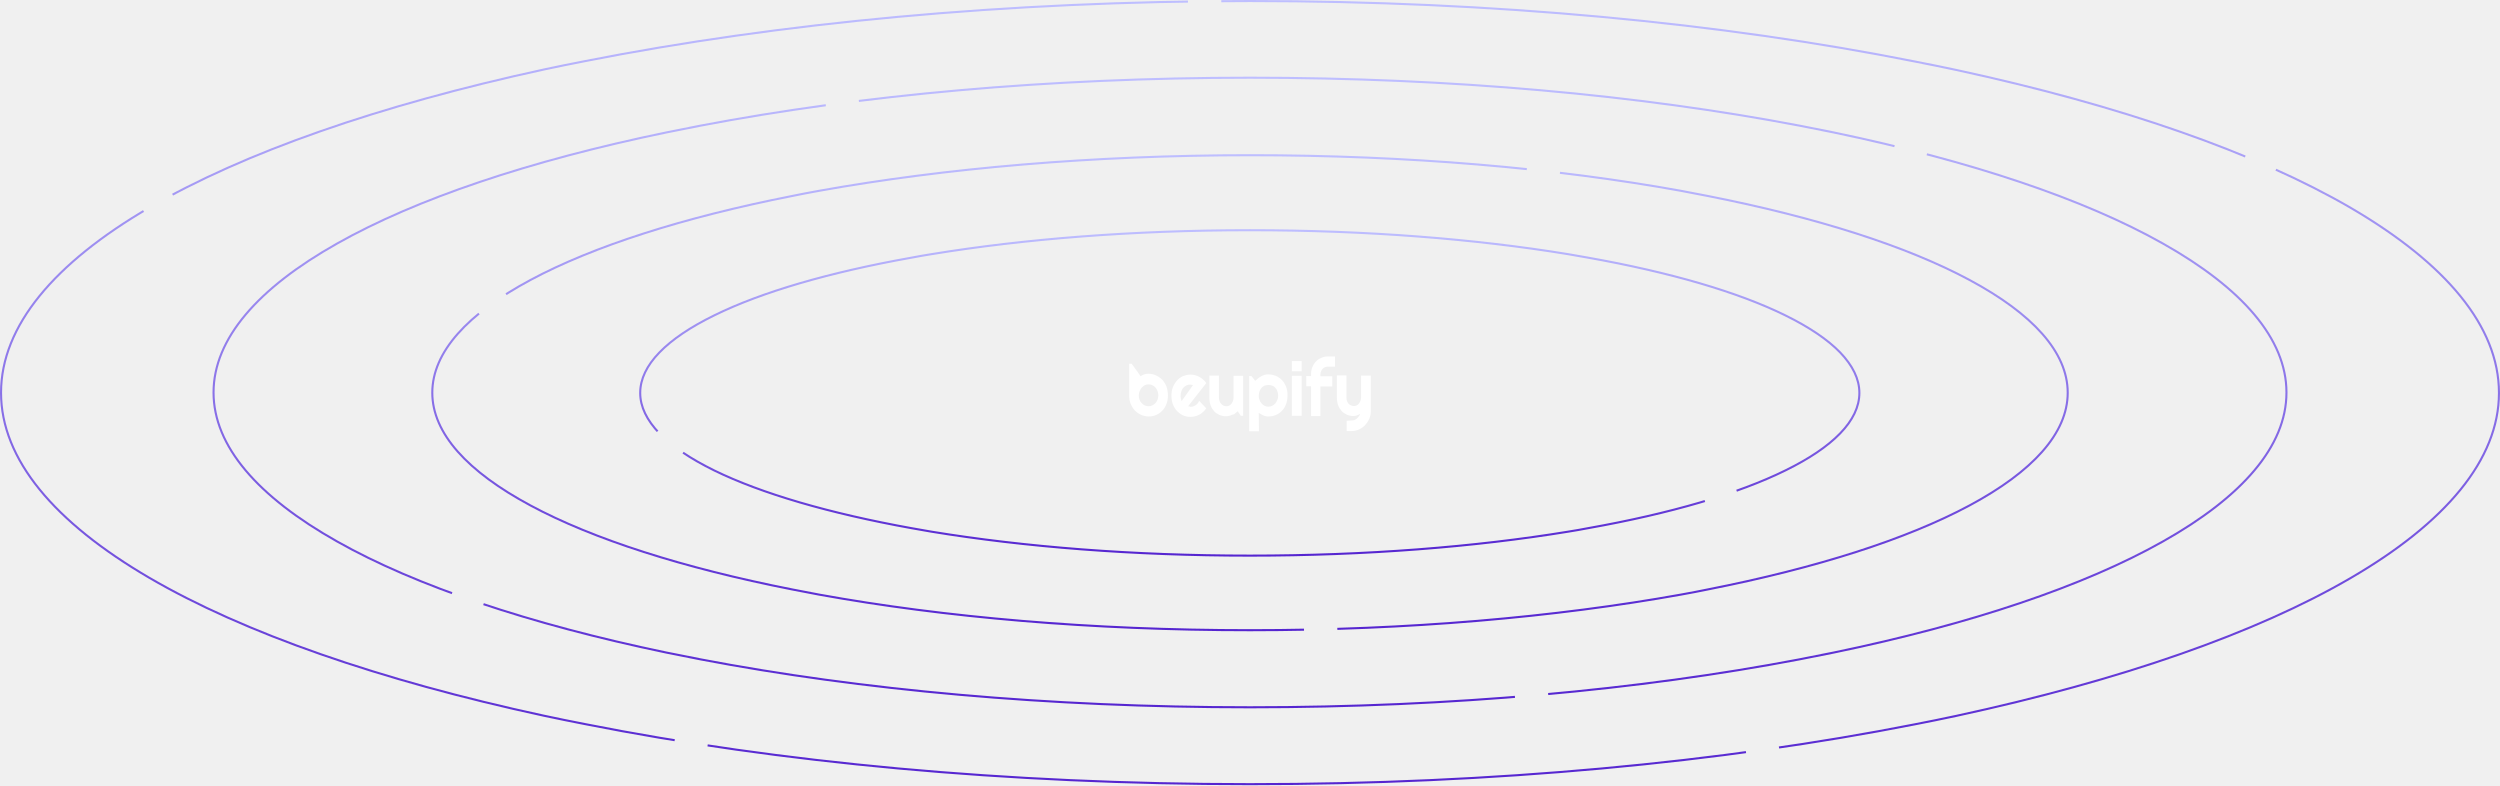
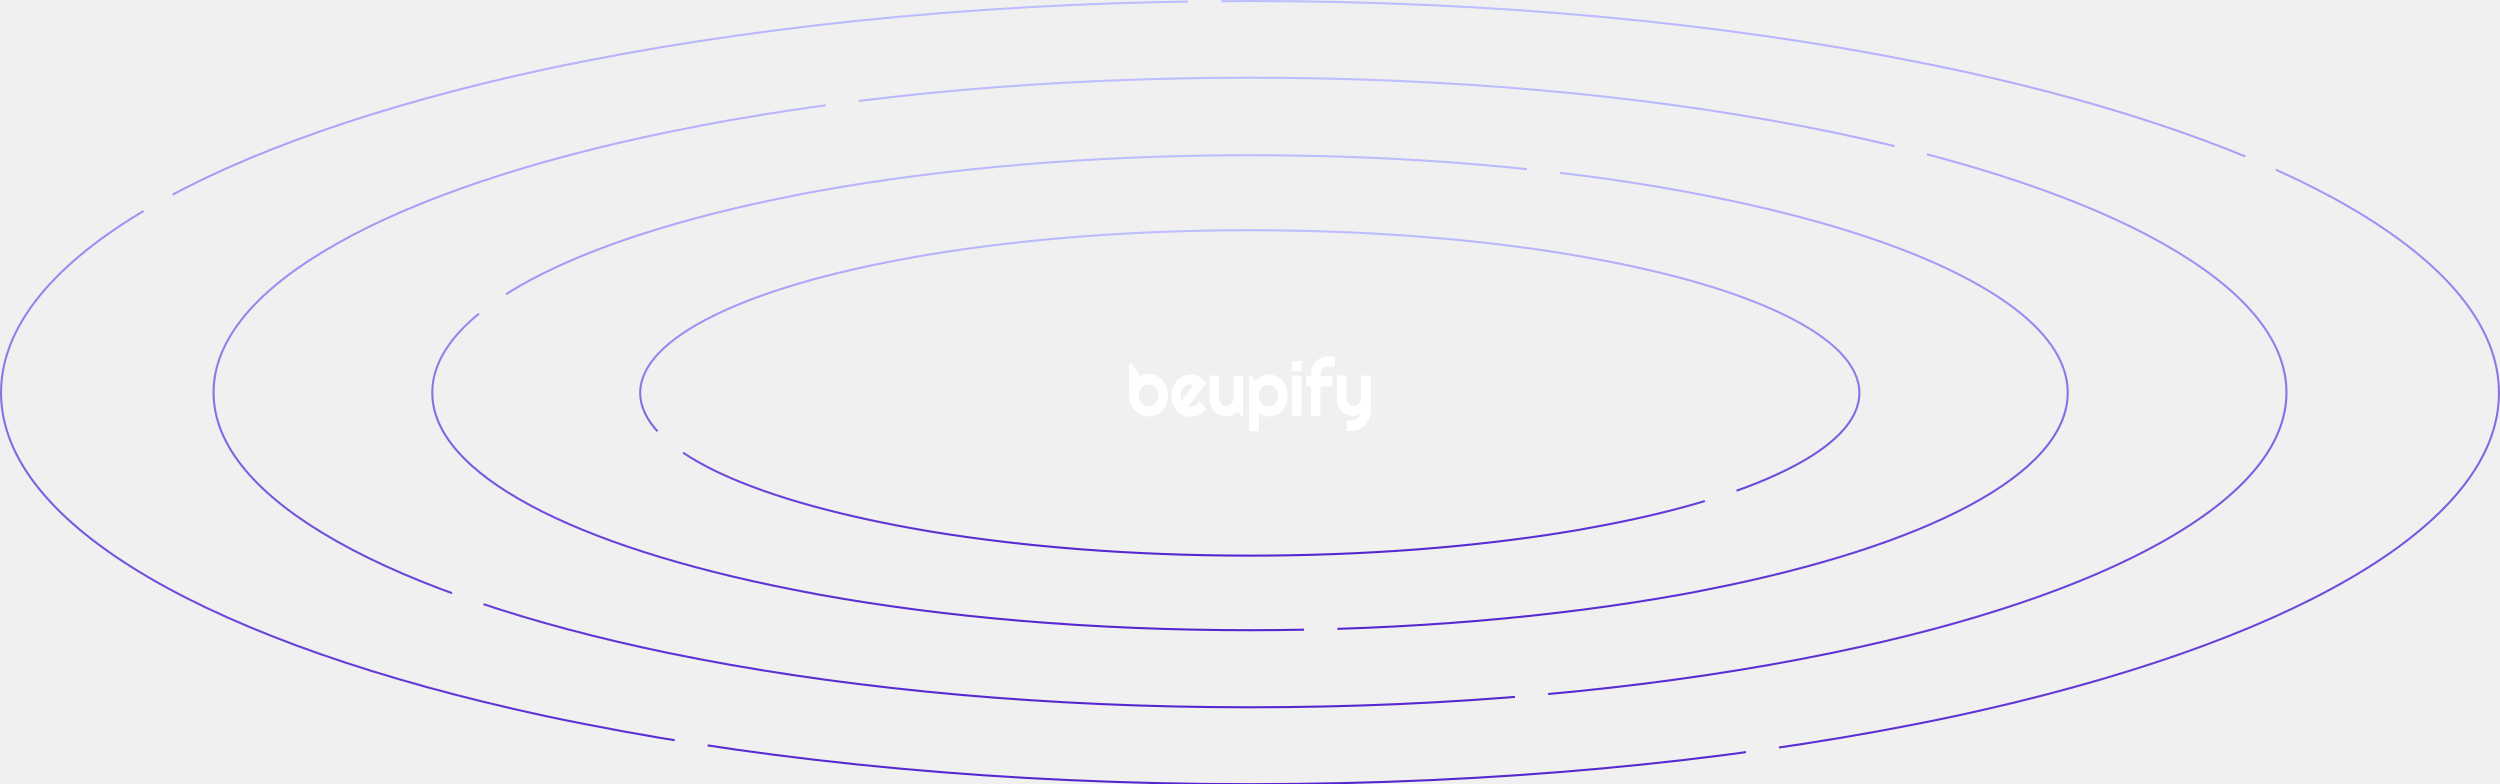
- <svg xmlns="http://www.w3.org/2000/svg" version="1.1" id="Layer_1" x="0px" y="0px" viewBox="0 0 1200 377" style="enable-background:new 0 0 1200 377;" xml:space="preserve">
+ <svg xmlns="http://www.w3.org/2000/svg" version="1.1" id="Layer_1" x="0px" y="0px" viewBox="0 0 1200 376" style="enable-background:new 0 0 1200 377;" xml:space="preserve">
  <style type="text/css">
	.st0{fill:none;stroke:url(#SVGID_1_);stroke-dasharray:500,16;}
	.st1{fill:none;stroke:url(#SVGID_2_);stroke-dasharray:500,16;}
	.st2{fill:none;stroke:url(#SVGID_3_);stroke-dasharray:500,16;}
	.st3{fill:none;stroke:url(#SVGID_4_);stroke-dasharray:500,16;}
	.st4{fill:#FFFFFF;}
	.st5{fill-rule:evenodd;clip-rule:evenodd;fill:#FFFFFF;}
</style>
  <linearGradient id="SVGID_1_" gradientUnits="userSpaceOnUse" x1="600" y1="0.276" x2="600" y2="377.276" gradientTransform="matrix(1 0 0 -1 0 377.2756)">
    <stop offset="0" style="stop-color:#5525D0" />
    <stop offset="1" style="stop-color:#BEBEFF" />
  </linearGradient>
  <path class="st0" d="M919,347.7c6.8-1.3,13.5-2.7,20.1-4.1l0,0c78.7-17,143.9-39.7,189.3-66.2c45.5-26.5,71.1-56.8,71.1-88.8  s-25.6-62.2-71.1-88.8c-45.5-26.5-110.6-49.2-189.3-66.2l0,0c-6.6-1.4-13.3-2.8-20.1-4.1l0,0C826.6,11.1,717.3,0.5,600,0.5  S373.4,11.1,281,29.3l0,0c-6.8,1.3-13.5,2.7-20.1,4.1l0,0C182.2,50.5,117,73.2,71.6,99.7c-45.5,26.5-71.1,56.8-71.1,88.8  s25.6,62.2,71.1,88.8c45.4,26.5,110.6,49.2,189.3,66.2l0,0c6.6,1.4,13.3,2.8,20.1,4.1l0,0c92.4,18.3,201.8,28.8,319,28.8  S826.6,365.9,919,347.7L919,347.7z" />
  <linearGradient id="SVGID_2_" gradientUnits="userSpaceOnUse" x1="600" y1="74.276" x2="600" y2="303.276" gradientTransform="matrix(1 0 0 -1 0 377.2756)">
    <stop offset="0" style="stop-color:#5525D0" />
    <stop offset="1" style="stop-color:#BEBEFF" />
  </linearGradient>
  <path class="st1" d="M806.9,285.4c4.4-0.8,8.7-1.6,13-2.5l0,0c52.2-10.3,95.3-24.1,125.5-40.3c30.2-16.2,47.1-34.6,47.1-54.1  s-16.9-37.9-47.1-54.1c-30.1-16.2-73.3-30-125.5-40.3l0,0c-4.3-0.8-8.6-1.7-13-2.5l0,0c-60.1-10.9-131-17.1-206.9-17.1  s-146.8,6.3-206.9,17.1l0,0c-4.4,0.8-8.7,1.6-13,2.5l0,0c-52.2,10.3-95.3,24.1-125.5,40.3c-30.2,16.2-47.1,34.6-47.1,54.1  s16.9,37.9,47.1,54.1c30.1,16.2,73.3,30,125.5,40.3l0,0c4.3,0.8,8.6,1.7,13,2.5l0,0c60.1,10.9,131,17.1,206.9,17.1  S746.8,296.2,806.9,285.4L806.9,285.4z" />
  <linearGradient id="SVGID_3_" gradientUnits="userSpaceOnUse" x1="600" y1="110.276" x2="600" y2="267.276" gradientTransform="matrix(1 0 0 -1 0 377.2756)">
    <stop offset="0" style="stop-color:#5525D0" />
    <stop offset="1" style="stop-color:#BEBEFF" />
  </linearGradient>
  <path class="st2" d="M762.4,123.7c-3.2-0.6-6.4-1.1-9.7-1.7l0,0c-44.5-7.3-96.8-11.5-152.8-11.5s-108.3,4.2-152.8,11.5l0,0  c-3.3,0.5-6.5,1.1-9.7,1.7l0,0c-39.3,7-71.9,16.5-94.6,27.7c-11.4,5.6-20.2,11.5-26.3,17.8c-6,6.2-9.2,12.7-9.2,19.4  s3.2,13.1,9.2,19.4c6,6.2,14.9,12.2,26.3,17.8c22.7,11.1,55.3,20.6,94.6,27.7l0,0c3.2,0.6,6.4,1.1,9.7,1.7l0,0  c44.5,7.3,96.8,11.5,152.8,11.5s108.3-4.2,152.8-11.5l0,0c3.3-0.5,6.5-1.1,9.7-1.7l0,0c39.3-7,71.9-16.5,94.6-27.7  c11.4-5.6,20.2-11.5,26.3-17.8c6-6.2,9.2-12.7,9.2-19.4s-3.2-13.1-9.2-19.4c-6-6.2-14.9-12.2-26.3-17.8  C834.3,140.2,801.7,130.7,762.4,123.7L762.4,123.7z" />
  <linearGradient id="SVGID_4_" gradientUnits="userSpaceOnUse" x1="600" y1="37.276" x2="600" y2="340.276" gradientTransform="matrix(1 0 0 -1 0 377.2756)">
    <stop offset="0" style="stop-color:#5525D0" />
    <stop offset="1" style="stop-color:#BEBEFF" />
  </linearGradient>
  <path class="st3" d="M863.7,316.5c5.6-1.1,11.1-2.2,16.6-3.3l0,0c65.7-13.6,120-31.9,157.9-53.3c38-21.4,59.3-45.7,59.3-71.5  s-21.3-50.1-59.3-71.5c-37.9-21.4-92.3-39.6-157.9-53.3l0,0c-5.5-1.1-11-2.2-16.6-3.3l0,0c-76.4-14.6-166.8-23-263.7-23  s-187.2,8.4-263.7,23l0,0c-5.6,1.1-11.1,2.2-16.6,3.3l0,0c-65.7,13.6-120,31.9-157.9,53.3c-38,21.4-59.3,45.7-59.3,71.5  s21.3,50.1,59.3,71.5c37.9,21.4,92.3,39.6,157.9,53.3l0,0c5.5,1.1,11,2.2,16.6,3.3l0,0c76.4,14.6,166.8,23,263.7,23  S787.2,331.1,863.7,316.5L863.7,316.5z" />
  <path class="st4" d="M560.6,189.8c0,1.5-0.2,2.9-0.7,4.1c-0.5,1.3-1.1,2.3-2,3.2c-0.8,0.9-1.8,1.6-3,2.1c-1.1,0.5-2.3,0.7-3.6,0.7  c-1.3,0-2.5-0.3-3.6-0.8c-1.1-0.5-2.1-1.2-3-2.1c-0.8-0.9-1.5-2-2-3.2c-0.5-1.3-0.7-2.6-0.7-4.1v-15.1h1.2l1.6,2.2  c0,0,0.9,1.3,1.3,1.8c0.4,0.5,1.4,2,1.4,2c0.4-0.3,0.7-0.5,1.2-0.7c0.4-0.2,0.9-0.3,1.3-0.4c0.4-0.1,0.9-0.1,1.3-0.1  c1.3,0,2.5,0.3,3.6,0.8c1.1,0.5,2.1,1.2,3,2.1c0.8,0.9,1.5,2,2,3.2C560.4,187,560.6,188.4,560.6,189.8z M556,189.8  c0-0.7-0.1-1.4-0.4-2.1c-0.2-0.7-0.6-1.2-1-1.7c-0.4-0.5-0.9-0.8-1.5-1.1c-0.5-0.3-1.1-0.4-1.8-0.4c-0.6,0-1.2,0.1-1.8,0.4  c-0.5,0.3-1,0.7-1.5,1.2c-0.4,0.5-0.7,1-1,1.7c-0.2,0.6-0.4,1.3-0.4,2c0,0.7,0.1,1.4,0.4,2.1c0.2,0.6,0.6,1.2,1,1.6  c0.4,0.5,0.9,0.8,1.5,1.1c0.6,0.3,1.2,0.4,1.8,0.4c0.6,0,1.2-0.1,1.8-0.4c0.6-0.3,1.1-0.7,1.5-1.1s0.7-1,1-1.6  C555.8,191.3,556,190.6,556,189.8z" />
  <path class="st5" d="M633.9,199.7h-4.6v-14.3H627v-4.9h2.3v-0.9c0-1.2,0.2-2.3,0.6-3.3c0.4-1,1-2,1.7-2.7c0.7-0.8,1.6-1.4,2.6-1.8  c1-0.5,2-0.7,3.1-0.7h3.5v4.9h-3.5c-0.5,0-1,0.1-1.4,0.3c-0.4,0.2-0.8,0.4-1.1,0.8c-0.3,0.3-0.5,0.7-0.7,1.2  c-0.2,0.4-0.3,0.9-0.3,1.4v0.9h5.7v4.9h-5.7V199.7z M570.8,195.1c-0.2,0-0.4-0.1-0.5-0.1l8.7-11.1c-0.4-0.7-0.9-1.2-1.5-1.7  c-0.6-0.5-1.2-1-1.8-1.3c-0.6-0.3-1.3-0.6-2-0.8c-0.7-0.2-1.5-0.3-2.2-0.3c-1.3,0-2.5,0.3-3.6,0.7c-1.1,0.5-2.1,1.2-2.9,2.1  c-0.8,0.9-1.5,2-2,3.2c-0.5,1.3-0.7,2.6-0.7,4.2c0,1.5,0.2,2.8,0.7,4.1c0.5,1.2,1.1,2.3,2,3.2c0.9,0.9,1.8,1.6,2.9,2.1  c1.1,0.5,2.3,0.7,3.6,0.7c0.7,0,1.5-0.1,2.2-0.3c0.7-0.2,1.4-0.4,2-0.8c0.7-0.3,1.3-0.8,1.8-1.3c0.6-0.5,1.1-1.1,1.5-1.7l-3.4-3.6  c-0.2,0.4-0.4,0.8-0.7,1.2c-0.3,0.3-0.6,0.7-1,0.9c-0.4,0.2-0.7,0.4-1.2,0.6c-0.4,0.1-0.9,0.2-1.3,0.2  C571.2,195.1,571,195.1,570.8,195.1z M572,184.7c0.2,0,0.4,0.1,0.6,0.2l-5.4,7.6c-0.1-0.2-0.2-0.3-0.2-0.6c-0.1-0.2-0.1-0.4-0.2-0.7  c0-0.2-0.1-0.5-0.1-0.7c0-0.2,0-0.4,0-0.6c0-0.8,0.1-1.5,0.4-2.2c0.2-0.7,0.5-1.2,1-1.7s0.9-0.8,1.4-1c0.6-0.3,1.2-0.4,1.8-0.4  C571.6,184.7,571.8,184.7,572,184.7z M592.9,198.4c0.4-0.3,0.8-0.7,1.2-1l1.5,2.2h1.1v-19.2h-4.6v10.6c0,0.5-0.1,1-0.3,1.5  c-0.2,0.5-0.4,0.9-0.7,1.3c-0.3,0.4-0.7,0.7-1.1,0.9c-0.4,0.2-0.9,0.3-1.3,0.3c-0.5,0-0.9-0.1-1.4-0.3c-0.4-0.2-0.8-0.4-1.1-0.8  c-0.3-0.3-0.6-0.8-0.8-1.3c-0.2-0.5-0.3-1.1-0.3-1.7v-10.6h-4.6v10.6c0,1.4,0.2,2.6,0.6,3.7c0.4,1.1,1,2,1.7,2.8  c0.7,0.8,1.6,1.3,2.6,1.8c1,0.4,2,0.6,3.1,0.6c0.5,0,1-0.1,1.5-0.2c0.5-0.1,1-0.3,1.4-0.5C592.1,199,592.5,198.8,592.9,198.4z   M604.3,207h-4.7v-26.5h1.1l1.8,2.3c0.4-0.4,0.9-0.8,1.4-1.2c0.5-0.4,1-0.7,1.5-1c0.5-0.3,1.1-0.5,1.7-0.7c0.6-0.2,1.2-0.2,1.7-0.2  c1.3,0,2.5,0.3,3.6,0.7c1.1,0.5,2.1,1.2,2.9,2c0.9,0.9,1.5,2,2,3.2c0.5,1.2,0.7,2.6,0.7,4.1c0,1.6-0.2,3-0.7,4.3  c-0.5,1.3-1.1,2.3-2,3.2c-0.8,0.9-1.8,1.5-2.9,2c-1.1,0.5-2.3,0.7-3.6,0.7c-0.4,0-0.8,0-1.2-0.1c-0.4-0.1-0.8-0.2-1.2-0.4  c-0.4-0.2-0.8-0.3-1.1-0.6c-0.4-0.2-0.7-0.4-1.1-0.6L604.3,207L604.3,207z M613.5,189.9c0-0.8-0.1-1.5-0.4-2.2  c-0.2-0.7-0.6-1.2-1-1.6c-0.4-0.5-0.9-0.8-1.5-1c-0.6-0.2-1.2-0.3-1.8-0.3s-1.2,0.1-1.8,0.3c-0.5,0.2-1,0.6-1.4,1  c-0.4,0.4-0.7,1-1,1.6c-0.2,0.7-0.4,1.4-0.4,2.2c0,0.8,0.1,1.5,0.4,2.1c0.2,0.7,0.6,1.2,1,1.7s0.9,0.8,1.4,1.1  c0.6,0.3,1.2,0.4,1.8,0.4s1.2-0.1,1.8-0.4s1.1-0.6,1.5-1.1s0.7-1,1-1.7C613.4,191.4,613.5,190.7,613.5,189.9z M620.1,199.6h4.7  v-19.2h-4.7V199.6z M646.4,202v4.9l2.4,0c1.3,0,2.5-0.3,3.6-0.8s2.1-1.2,2.9-2.1c0.8-0.9,1.5-1.9,2-3.1c0.5-1.2,0.7-2.4,0.7-3.8  v-16.8h-4.7v10.6c0,0.5-0.1,1-0.3,1.5c-0.2,0.5-0.4,0.9-0.7,1.3c-0.3,0.4-0.7,0.7-1.1,0.9c-0.4,0.2-0.9,0.3-1.3,0.3  c-0.5,0-0.9-0.1-1.4-0.3c-0.4-0.2-0.8-0.4-1.1-0.7c-0.3-0.3-0.6-0.8-0.8-1.3c-0.2-0.5-0.3-1.1-0.3-1.8v-10.6h-4.6v10.6  c0,1.4,0.2,2.6,0.6,3.7c0.4,1.1,1,2,1.7,2.8c0.7,0.8,1.6,1.3,2.6,1.8c1,0.4,2,0.6,3.1,0.6c0.5,0,1.1-0.1,1.6-0.3  c0.5-0.2,1.1-0.5,1.6-0.7c-0.2,0.4-0.4,0.9-0.7,1.2c-0.3,0.4-0.6,0.7-0.9,1c-0.4,0.3-0.7,0.5-1.1,0.7c-0.4,0.2-0.9,0.2-1.3,0.2  L646.4,202z M624.8,173.3h-4.7v4.9h4.7V173.3z" />
</svg>
